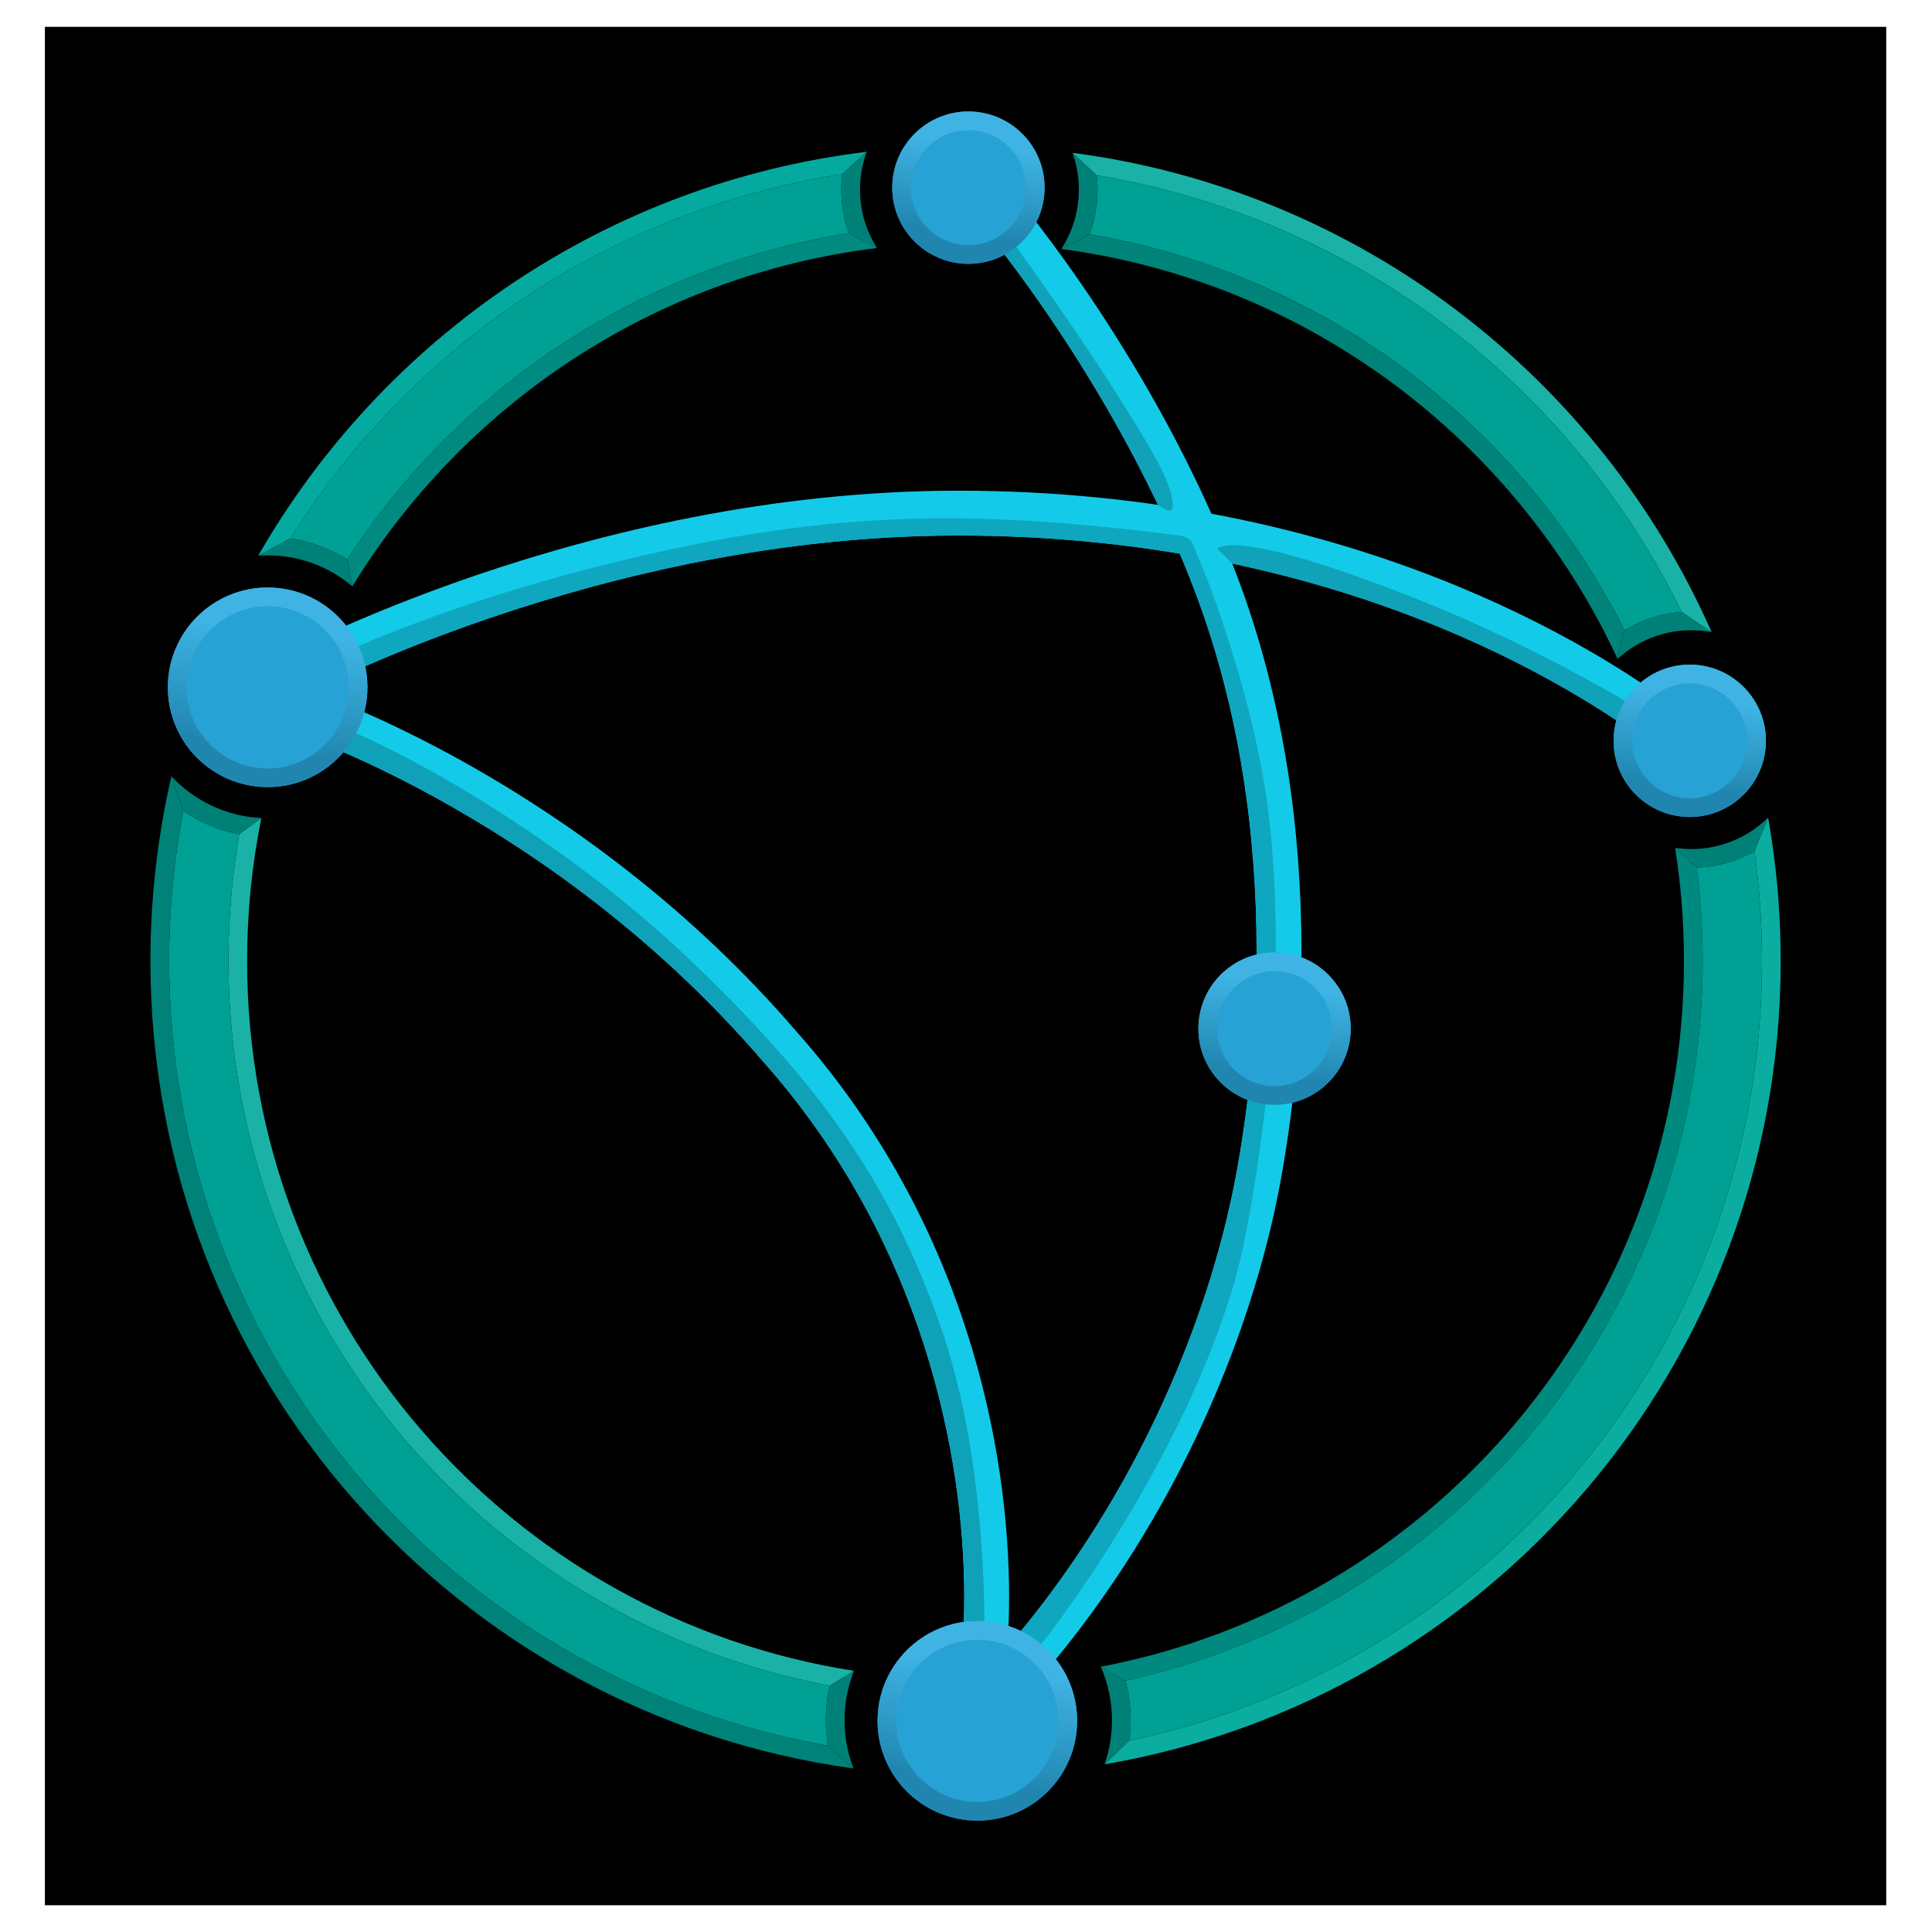
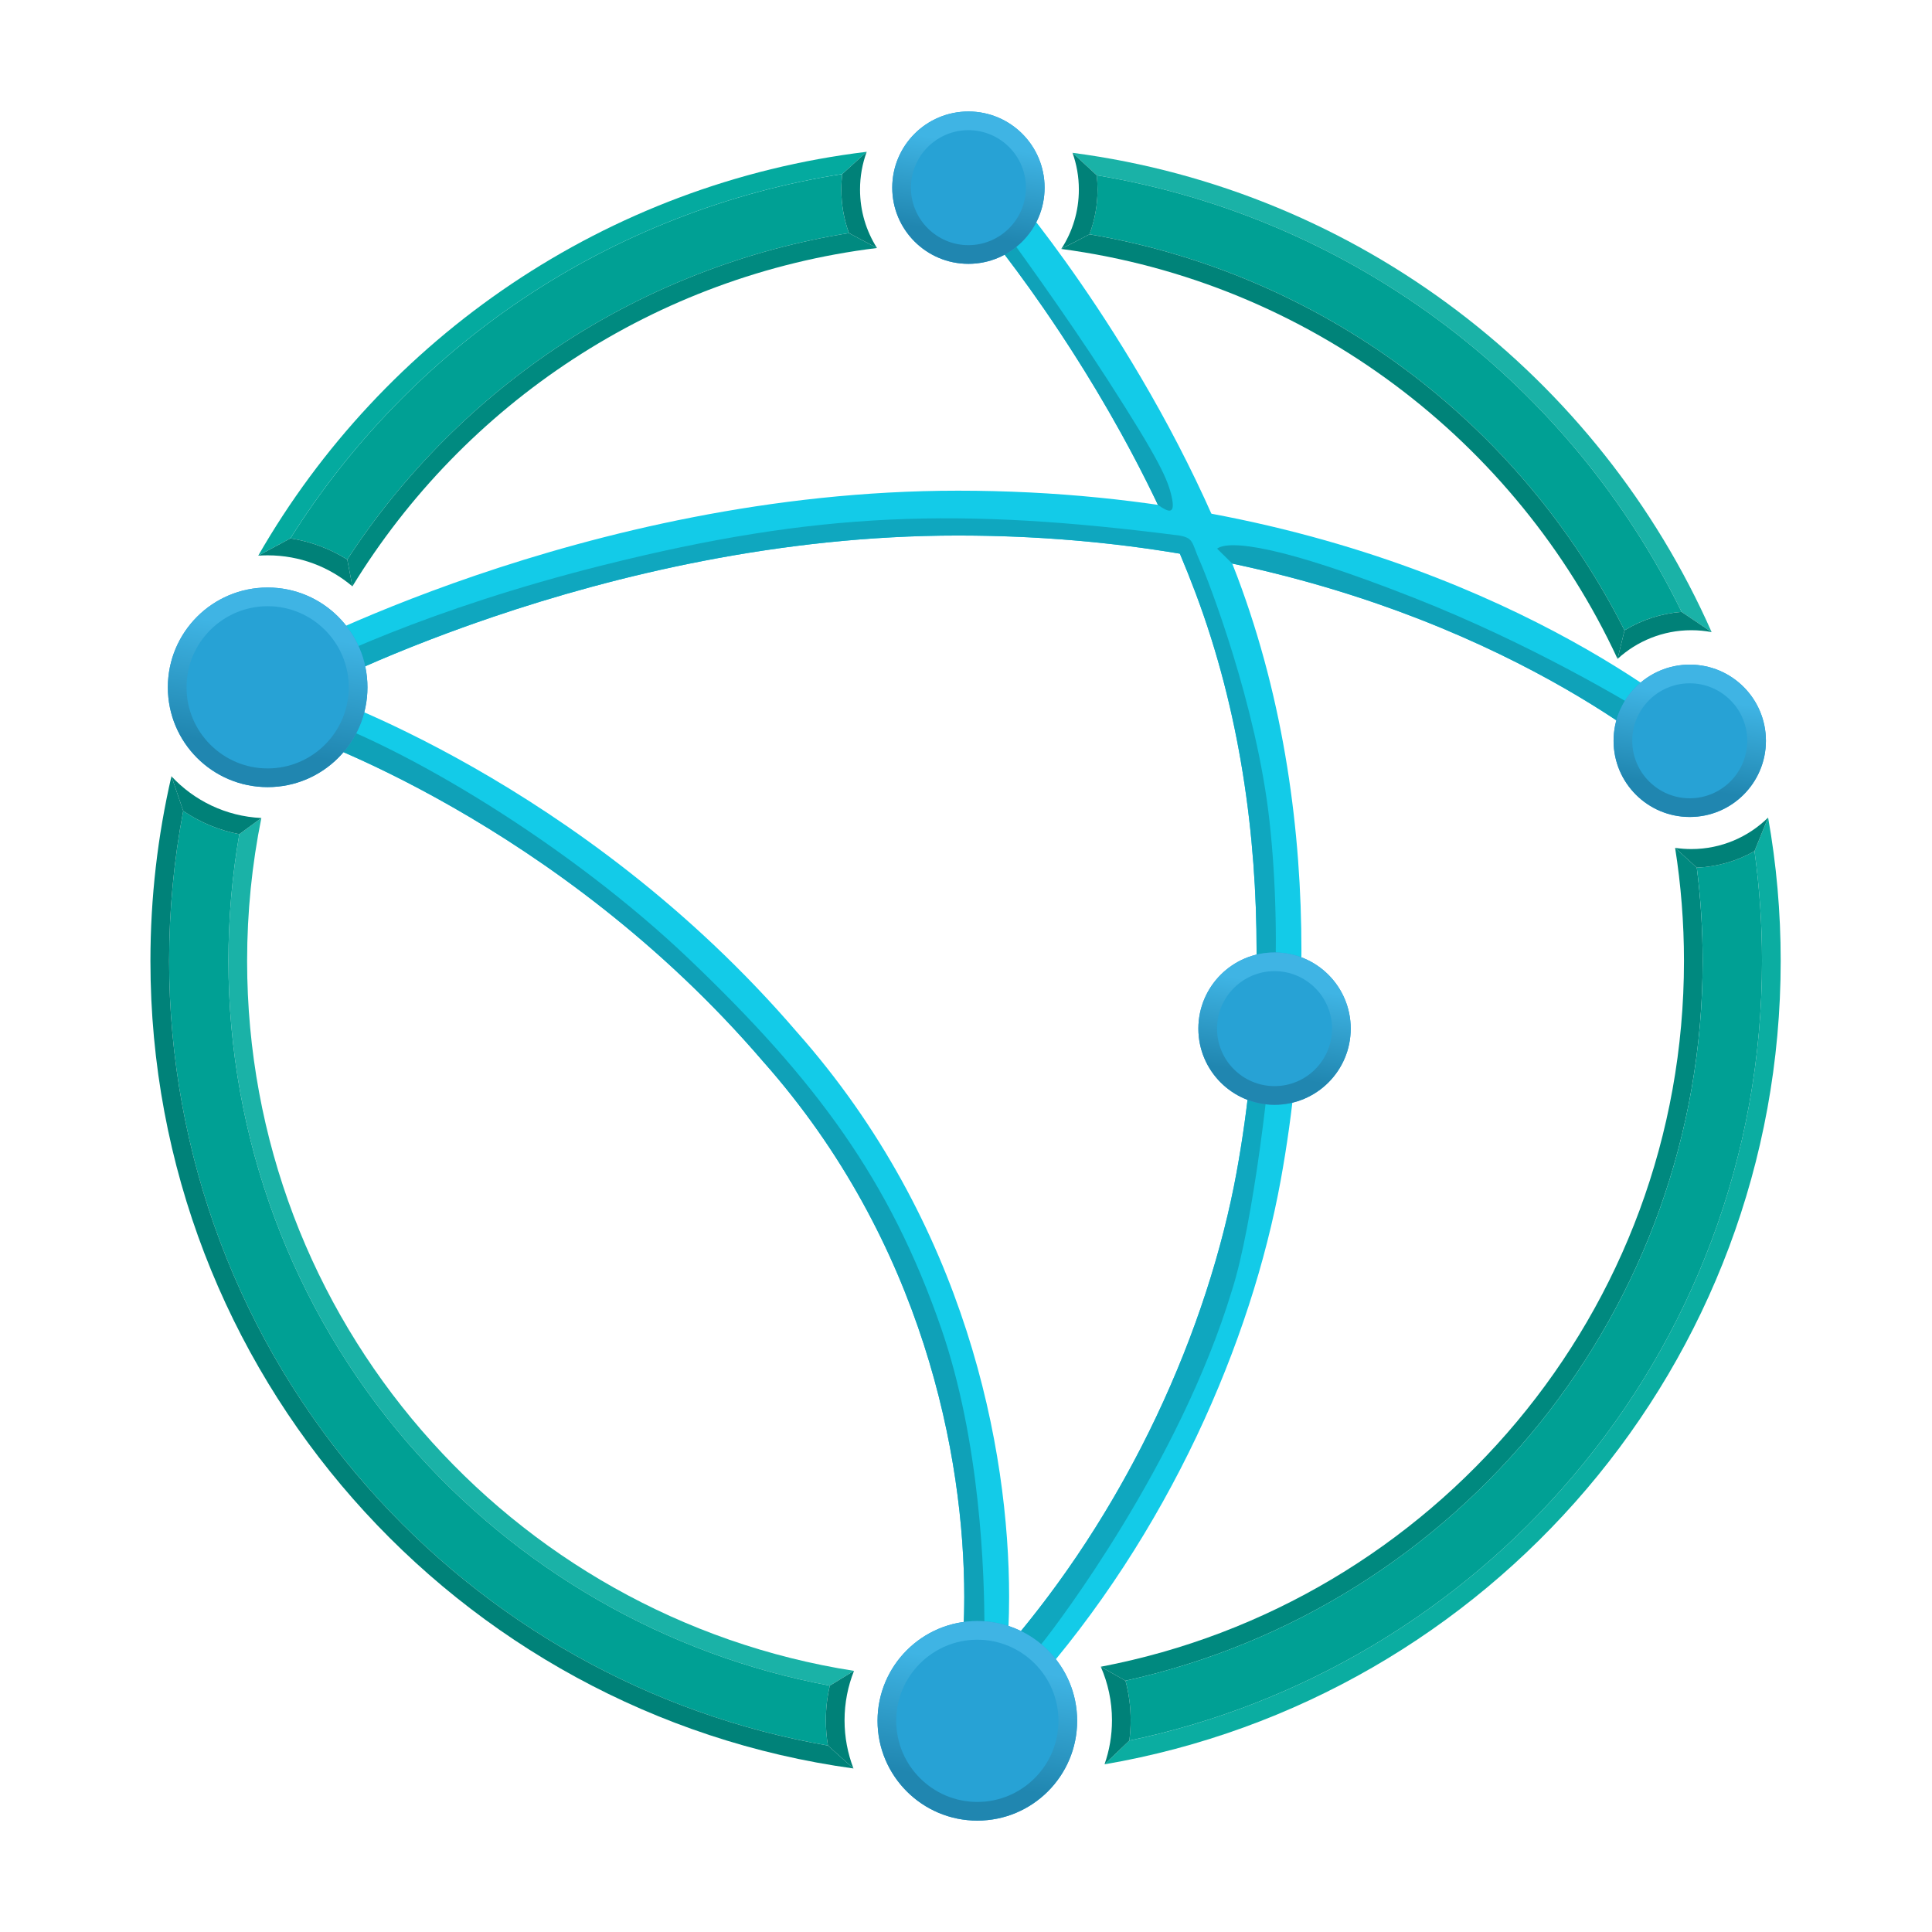
<svg xmlns="http://www.w3.org/2000/svg" xmlns:xlink="http://www.w3.org/1999/xlink" enable-background="new 0 0 1999.44 1999.44" viewBox="0 0 1999.44 1999.44">
  <linearGradient id="a">
    <stop offset="0" stop-color="#3fb4e4" />
    <stop offset=".211" stop-color="#3fb4e4" />
    <stop offset=".81" stop-color="#2086b0" />
    <stop offset="1" stop-color="#2086b0" />
  </linearGradient>
  <linearGradient id="b" gradientTransform="matrix(-6.3777 40.2675 40.2675 6.3777 -79086.484 -12117.992)" gradientUnits="userSpaceOnUse" x1="-10.961" x2="-7.093" xlink:href="#a" y1="1987.489" y2="1987.489" />
  <linearGradient id="c" gradientTransform="matrix(-6.3777 40.2675 40.2675 6.3777 -78893.484 -11969.992)" gradientUnits="userSpaceOnUse" x1="-2.802" x2="1.066" xlink:href="#a" y1="2002.527" y2="2002.527" />
  <linearGradient id="d" gradientTransform="matrix(-6.3777 40.2674 40.2674 6.3777 -79004.57 -11892.979)" gradientUnits="userSpaceOnUse" x1="3.771" x2="7.639" xlink:href="#a" y1="1995.656" y2="1995.656" />
  <linearGradient id="e" gradientTransform="matrix(-8.3557 52.756 52.756 8.3557 -104058.156 -15682.48)" gradientUnits="userSpaceOnUse" x1="13.265" x2="17.134" xlink:href="#a" y1="1994.023" y2="1994.023" />
  <linearGradient id="f" gradientTransform="matrix(-8.3557 52.756 52.756 8.3557 -104248.031 -15959.004)" gradientUnits="userSpaceOnUse" x1=".196" x2="4.064" xlink:href="#a" y1="1981.63" y2="1981.63" />
-   <path d="m46.46 27.77h1905.62v1944h-1905.62z" />
  <path d="m305.19 724.17.02-.01c1.58-.86 80.36-43.49 205.15-85.77 124.79-42.3 295.58-84.17 480.93-84.16h.11c197.4.01 357.21 39.69 477.49 86.55 120.27 46.87 200.91 100.95 239.56 129.77l27.75-37.21c-41.19-30.72-125.48-87.11-250.46-135.81-124.96-48.71-290.69-89.73-494.34-89.72h-.12c-193.85.04-370.44 43.9-498.84 87.64-128.39 43.77-208.63 87.5-209.49 87.97z" fill="#13cbe8" />
  <path d="m1016.51 234.32c.66.77 35.88 42.43 80.88 110.46 45.01 68.01 99.77 162.43 139.66 268.31 46.66 123.75 63.4 252.89 63.39 370.73 0 84.37-8.57 162.91-20.68 229.29-14.39 78.91-41.99 166.39-83.31 253.43-41.31 87.06-96.32 173.69-165.35 251.28l34.68 30.85c72.29-81.26 129.56-171.55 172.6-262.23 43.03-90.7 71.85-181.78 87.04-265 12.57-68.92 21.43-150.11 21.44-237.62-.01-122.19-17.27-256.78-66.37-387.1-41.96-111.29-98.94-209.02-145.47-279.2-46.54-70.16-82.68-112.72-83.13-113.25z" fill="#13cbe8" />
  <path d="m306.71 759.12.31-.94-.31.94.31-.94-.31.94c1 .33 68.46 22.88 162.27 76.54 93.83 53.65 213.93 138.39 320.68 262.8l.1.12.14.16c82.9 93.54 134.87 195.66 166.18 292.72 31.3 97.02 41.85 188.99 41.84 261.24.01 44-3.94 80.75-9.2 106.25l45.46 9.36c6.05-29.46 10.14-68.83 10.16-115.61-.01-76.7-11.1-173.19-44.08-275.48-32.97-102.26-87.94-210.34-175.62-309.26l-17.37 15.39 17.61-15.11c-112.07-130.58-237.57-218.62-335.14-274.18-97.6-55.55-167.37-78.64-168.48-79.02z" fill="#13cbe8" />
  <path d="m1463.65 618.83c-138.72-54.67-191.44-60.09-204.08-51.03l15.7 15.46c72.99 15.43 137.61 35.69 193.63 57.53 120.27 46.87 200.91 100.95 239.56 129.77l14.98-20.09c-39.36-24.7-139.08-84.06-259.79-131.64z" fill="#0fa2b9" />
  <path d="m1212.67 514.68c-3.9-18.2-12.35-37.69-66.29-121.53-44.08-68.51-99-143.94-117.6-169.24l-12.26 10.42v.01c.65.77 35.87 42.42 80.88 110.45 31.69 47.88 68.19 108.89 100.95 177.73 11.02 7.81 18.22 10.35 14.32-7.84z" fill="#0fa2b9" />
  <path d="m1018.75 1686.09c.19-56.87-4.07-194.12-44.81-311.78-52.9-152.75-128.95-255.91-260.54-381.55-123.21-117.64-295.1-221.35-399.55-255.26l-7.14 21.62c1.03.34 68.48 22.89 162.27 76.54 93.83 53.65 213.93 138.39 320.68 262.8l.1.12.14.16c82.9 93.54 134.87 195.66 166.18 292.72 31.3 97.02 41.85 188.99 41.84 261.24 0 12.48-.32 24.35-.89 35.57 5.72-1.38 12.95-2.36 21.72-2.18z" fill="#0fa1b8" />
  <path d="m1313.83 849.92c-13.23-120.35-63.48-249.96-72.08-269.14s-5.95-23.81-21.16-26.55c-226.81-29.09-373.62-25.03-595.8 30.52-182.21 45.55-295.39 101.3-330.24 119.9l10.65 19.52.02-.01c.4-.22 5.83-3.15 15.71-8.09l1.37-.68c29.67-14.75 96.44-45.96 188.08-77 124.79-42.3 295.58-84.17 480.93-84.16h.11c83.3 0 159.87 7.09 229.64 18.78 5.54 13.15 10.9 26.51 16.01 40.07 46.66 123.75 63.4 252.89 63.39 370.73 0 84.37-8.57 162.91-20.68 229.29-14.39 78.91-41.99 166.39-83.31 253.43-36.81 77.58-84.53 154.8-143.32 225.6 8.43 3.31 13.83 8.72 19.71 15.23 2.32-2.78 4.93-5.99 7.88-9.7 12.83-16.18 139.69-182.48 194.12-361.98 22.09-68.5 40.49-225.82 43.73-289.25 3.43-67.59 2.06-134.42-4.76-196.51z" fill="#0fa7bf" />
  <circle cx="1002.22" cy="194.21" fill="#27a2d5" r="78.83" />
  <path d="m1002.22 134.71c32.81 0 59.5 26.69 59.5 59.5s-26.69 59.5-59.5 59.5-59.5-26.69-59.5-59.5 26.69-59.5 59.5-59.5m0-19.34c-43.54 0-78.83 35.3-78.83 78.83 0 43.54 35.3 78.83 78.83 78.83 43.54 0 78.83-35.3 78.83-78.83s-35.29-78.83-78.83-78.83z" fill="url(#b)" />
  <circle cx="1748.73" cy="766.66" fill="#27a2d5" r="78.83" />
  <path d="m1748.73 707.16c32.81 0 59.5 26.69 59.5 59.5s-26.69 59.5-59.5 59.5-59.5-26.69-59.5-59.5 26.69-59.5 59.5-59.5m0-19.34c-43.54 0-78.83 35.3-78.83 78.83 0 43.54 35.3 78.83 78.83 78.83 43.54 0 78.83-35.3 78.83-78.83s-35.29-78.83-78.83-78.83z" fill="url(#c)" />
  <circle cx="1319.03" cy="1064.53" fill="#27a2d5" r="78.83" />
  <path d="m1319.03 1005.04c32.81 0 59.5 26.69 59.5 59.5s-26.69 59.5-59.5 59.5-59.5-26.69-59.5-59.5 26.69-59.5 59.5-59.5m0-19.34c-43.54 0-78.83 35.3-78.83 78.83 0 43.54 35.3 78.83 78.83 78.83 43.54 0 78.83-35.3 78.83-78.83 0-43.54-35.29-78.83-78.83-78.83z" fill="url(#d)" />
  <circle cx="1011.46" cy="1780.89" fill="#27a2d5" r="103.28" />
  <path d="m1011.46 1696.95c46.29 0 83.95 37.66 83.95 83.94 0 46.29-37.66 83.95-83.95 83.95s-83.95-37.66-83.95-83.95 37.66-83.94 83.95-83.94m0-19.34c-57.04 0-103.28 46.24-103.28 103.28s46.24 103.28 103.28 103.28 103.28-46.24 103.28-103.28-46.24-103.28-103.28-103.28z" fill="url(#e)" />
  <circle cx="276.99" cy="711.31" fill="#27a2d5" r="103.28" />
  <path d="m276.99 627.36c46.29 0 83.95 37.66 83.95 83.95s-37.66 83.95-83.95 83.95-83.95-37.66-83.95-83.95 37.66-83.95 83.95-83.95m0-19.33c-57.04 0-103.28 46.24-103.28 103.28s46.24 103.28 103.28 103.28 103.28-46.24 103.28-103.28-46.24-103.28-103.28-103.28z" fill="url(#f)" />
  <path d="m300.53 557.18 11.12-3.71-11.12 3.71c20.89 3.21 40.94 10.66 58.84 21.87l-.6-4.97.6 4.97c57.81-88.74 134.67-165.77 223.34-223.66 89.09-58.16 190.87-97.36 295.86-114.15 0 0-6.11-1.23-6.86-1.23.75 0 6.86 1.23 6.86 1.23-5.19-14.34-7.88-29.57-7.88-45.07 0-5.39.32-10.75.96-16.04l-4.26 4.26 4.26-4.26c-118.06 18.43-232.11 62.99-331.42 129.71-95.93 64.44-178.27 149.51-239.7 247.34z" fill="#00a094" />
  <path d="m540.25 309.83c99.31-66.71 213.36-111.28 331.42-129.71l25.3-23.02c-269.79 32.6-500.32 192.54-629.74 417.96l33.3-17.89c61.43-97.82 143.77-182.89 239.72-247.34z" fill="#04aa9f" />
  <path d="m582.72 355.38c-88.67 57.89-165.53 134.93-223.34 223.66l5.32 27.78c115.58-188.72 313.03-321.89 542.9-350.16l-29.02-15.43c-104.99 16.79-206.77 55.99-295.86 114.15z" fill="#008a80" />
  <path d="m236.4 994.54c0 183.06 65.81 360.07 185.31 498.42 113.35 131.23 267.86 219.98 437.07 251.55l25.03-15.33c-355.81-55.5-628.07-363.24-628.07-734.63 0-50.67 5.07-100.18 14.74-147.99l-22.82 16.73c-7.47 43.1-11.26 87.15-11.26 131.25z" fill="#1ab2a7" />
  <path d="m421.71 1492.96c-119.5-138.35-185.31-315.36-185.31-498.42 0-44.1 3.78-88.15 11.26-131.25l-8.51 8.73 8.51-8.73c-20.88-3.97-40.57-12.16-58.03-24.08l5.22 18.15-5.22-18.15c-9.7 51.03-14.61 103.13-14.61 155.33 0 200.36 72.75 393.5 204.86 543.83 124.39 141.56 292.84 236.04 476.97 268.14l-20.91-14.13 20.91 14.13c-1.44-8.6-2.16-17.34-2.16-26.17 0-12.17 1.37-24.16 4.1-35.84l-17.73 9.68 17.73-9.68c-169.21-31.56-323.73-120.31-437.08-251.54z" fill="#00a094" />
  <path d="m379.88 1538.37c-132.1-150.33-204.86-343.47-204.86-543.83 0-52.2 4.91-104.3 14.61-155.33l-12.21-35.86c-14.2 61.42-21.74 125.44-21.74 191.19 0 426.55 316.59 779.15 727.59 835.66l-26.42-23.69c-184.13-32.1-352.58-126.58-476.97-268.14z" fill="#008279" />
  <path d="m1496.5 337.11c103.35 78.3 187.16 180.22 243.83 296.16l31.06 20.93c-116.62-264.14-364.78-457.19-661.45-496.06l25.1 23.28c130.85 21.73 255.29 75.25 361.46 155.69z" fill="#1ab2a7" />
  <path d="m1735.72 630.37c1.04.62 4.61 2.9 4.61 2.9-56.67-115.94-140.48-217.86-243.83-296.16-106.18-80.44-230.61-133.96-361.47-155.69l8.25 10.2-8.25-10.2c.54 4.87.81 9.79.81 14.74 0 15.97-2.84 31.63-8.33 46.32l8.97-2.98-8.97 2.98c118.03 20.04 230.56 68.1 326.93 139.86 95.46 71.08 173.49 164.09 226.79 270.01l2.75-7.44-2.75 7.44c17.84-10.94 38.06-17.5 59.1-19.09 0 .01-3.57-2.26-4.61-2.89z" fill="#00a094" />
  <path d="m1762.1 994.54c0-32.3-2.04-64.7-6.07-96.62l-22.44-20.46c6.03 38.14 9.17 77.24 9.17 117.08 0 362.81-259.85 664.93-603.55 730.38l25.54 14.49c347.46-76.76 597.35-386.48 597.35-744.87z" fill="#00897f" />
  <path d="m1829.83 846.09-14.09 34.75c5.17 37.46 7.78 75.57 7.78 113.7 0 99.62-17.57 196.98-52.23 289.39-33.48 89.28-81.94 171.55-144.03 244.51-118.74 139.52-280.67 235.68-458.54 272.91l-25.65 24.57c397.39-68.23 699.78-414.49 699.78-831.37.02-50.68-4.43-100.27-13.02-148.46z" fill="#0bada1" />
  <path d="m1764.47 906.81-8.43-8.9c4.03 31.92 6.07 64.32 6.07 96.62 0 358.39-249.9 668.11-597.35 744.87l17.41 11.36-17.41-11.36c3.57 13.26 5.36 26.96 5.36 40.94 0 7.06-.46 14.07-1.39 21 0 0 10.02-16.12 11.04-18.16-1.02 2.05-11.04 18.16-11.04 18.16 177.87-37.23 339.8-133.38 458.54-272.91 62.09-72.96 110.55-155.22 144.03-244.51 34.66-92.41 52.23-189.77 52.23-289.39 0-38.13-2.61-76.25-7.78-113.7l-10.56 25.98 10.56-25.98c-18.12 10.31-38.48 16.19-59.71 17.08z" fill="#00a094" />
  <g fill="#008178">
    <path d="m896.97 157.1-25.3 23.02c-.64 5.29-.96 10.65-.96 16.04 0 15.5 2.69 30.73 7.88 45.07l29.02 15.43c-11.14-17.48-17.56-38.25-17.56-60.49-.01-13.74 2.43-26.89 6.92-39.07z" />
    <path d="m300.53 557.18-33.3 17.89c3.21-.23 6.46-.35 9.75-.35 33.46 0 64.05 12.07 87.72 32.1l-5.32-27.78c-17.91-11.21-37.95-18.65-58.85-21.86z" />
    <path d="m247.66 863.29 22.82-16.73c-36.71-1.74-69.58-17.99-93.06-43.2l12.21 35.86c17.46 11.91 37.15 20.09 58.03 24.07z" />
    <path d="m858.79 1744.51c-2.72 11.68-4.1 23.67-4.1 35.84 0 8.83.72 17.56 2.16 26.17l26.42 23.69c-5.96-15.47-9.24-32.3-9.24-49.86 0-18.06 3.48-35.35 9.79-51.17z" />
    <path d="m1815.74 880.84 14.09-34.75c-20.42 20.15-48.5 32.61-79.45 32.61-5.69 0-11.29-.43-16.79-1.24l22.44 20.46c21.24-.89 41.6-6.77 59.71-17.08z" />
    <path d="m1170.12 1780.35c0-13.98-1.8-27.68-5.36-40.94l-25.54-14.49c7.43 16.94 11.57 35.7 11.57 55.43 0 15.97-2.71 31.29-7.7 45.56l25.65-24.57c.91-6.92 1.38-13.93 1.38-20.99z" />
    <path d="m1135.85 196.16c0-4.95-.27-9.87-.81-14.74l-25.1-23.28c4.26 11.87 6.58 24.68 6.58 38.02 0 22.67-6.65 43.78-18.18 61.46l29.19-15.14c5.48-14.69 8.32-30.34 8.32-46.32z" />
    <path d="m1681.23 652.36-7.2 29.53c20.11-18.41 46.96-29.67 76.35-29.67 7.19 0 14.19.66 21 1.97l-31.06-20.93c-21.03 1.6-41.25 8.16-59.09 19.1z" />
  </g>
  <path d="m1674.03 681.9 7.2-29.53c-53.29-105.93-131.33-198.93-226.79-270.01-96.37-71.76-208.9-119.83-326.93-139.86l-29.19 15.14c256.07 34.06 470.89 198.45 575.71 424.26z" fill="#008379" />
</svg>
